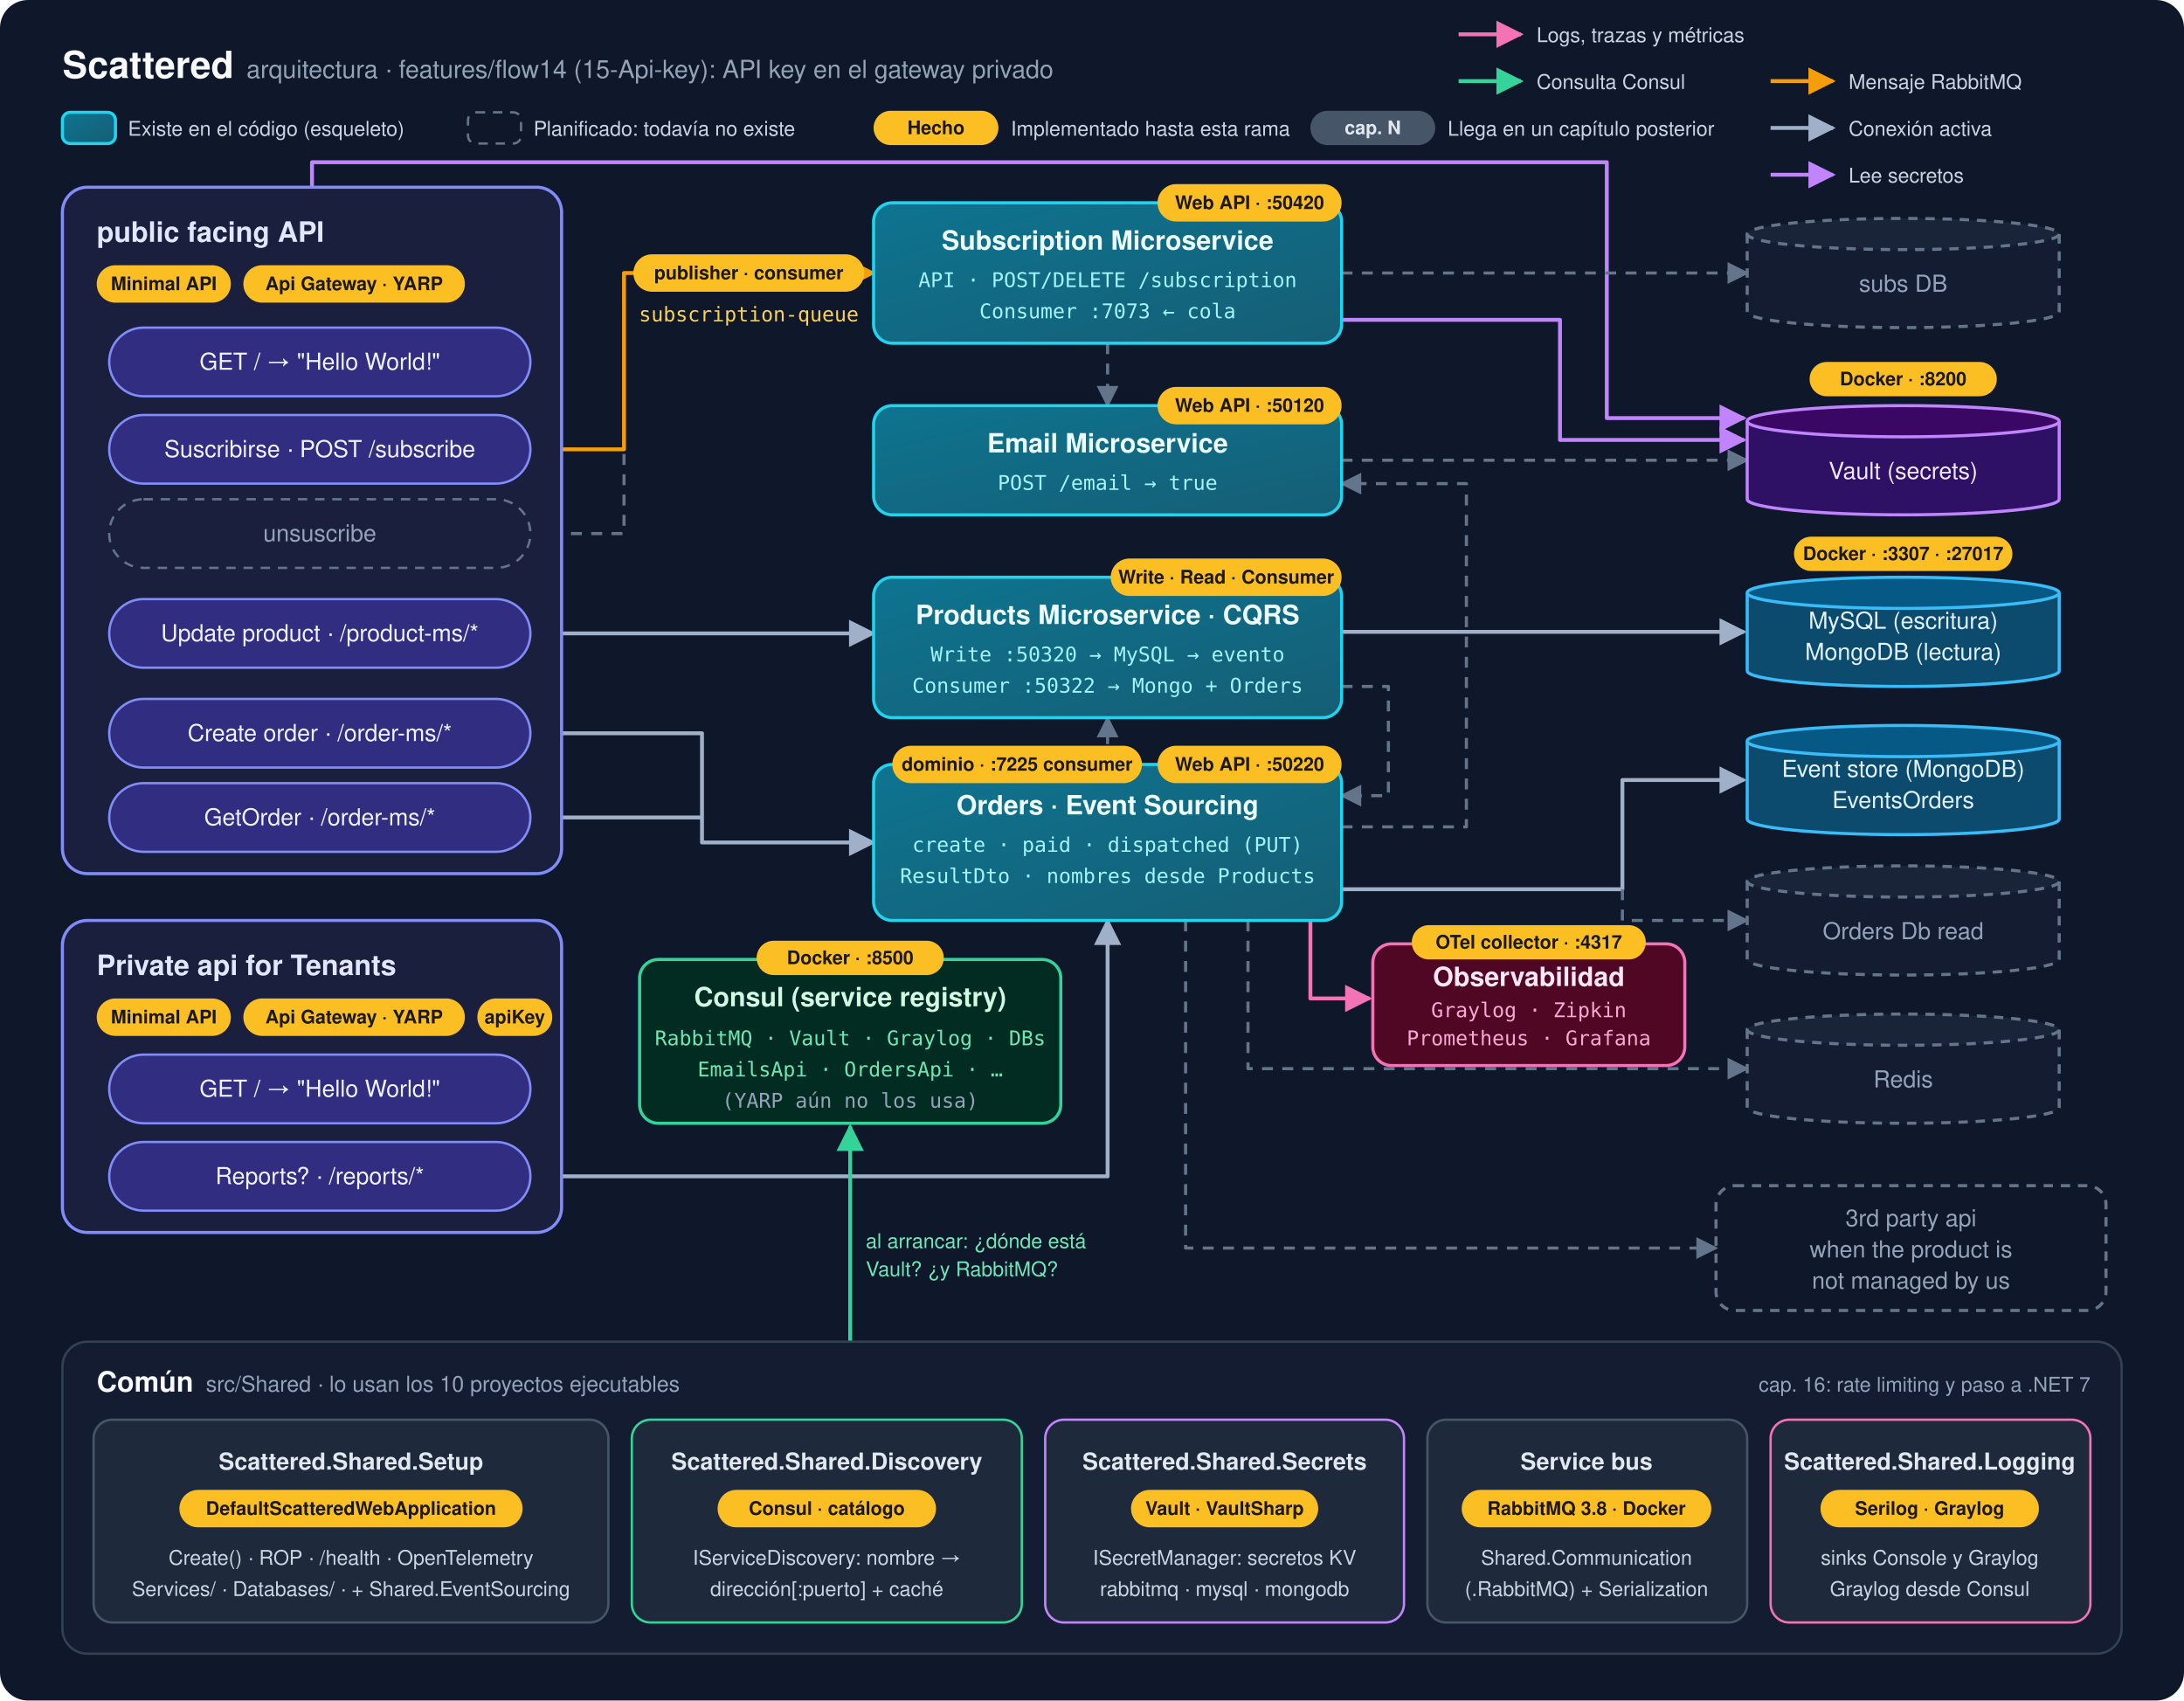
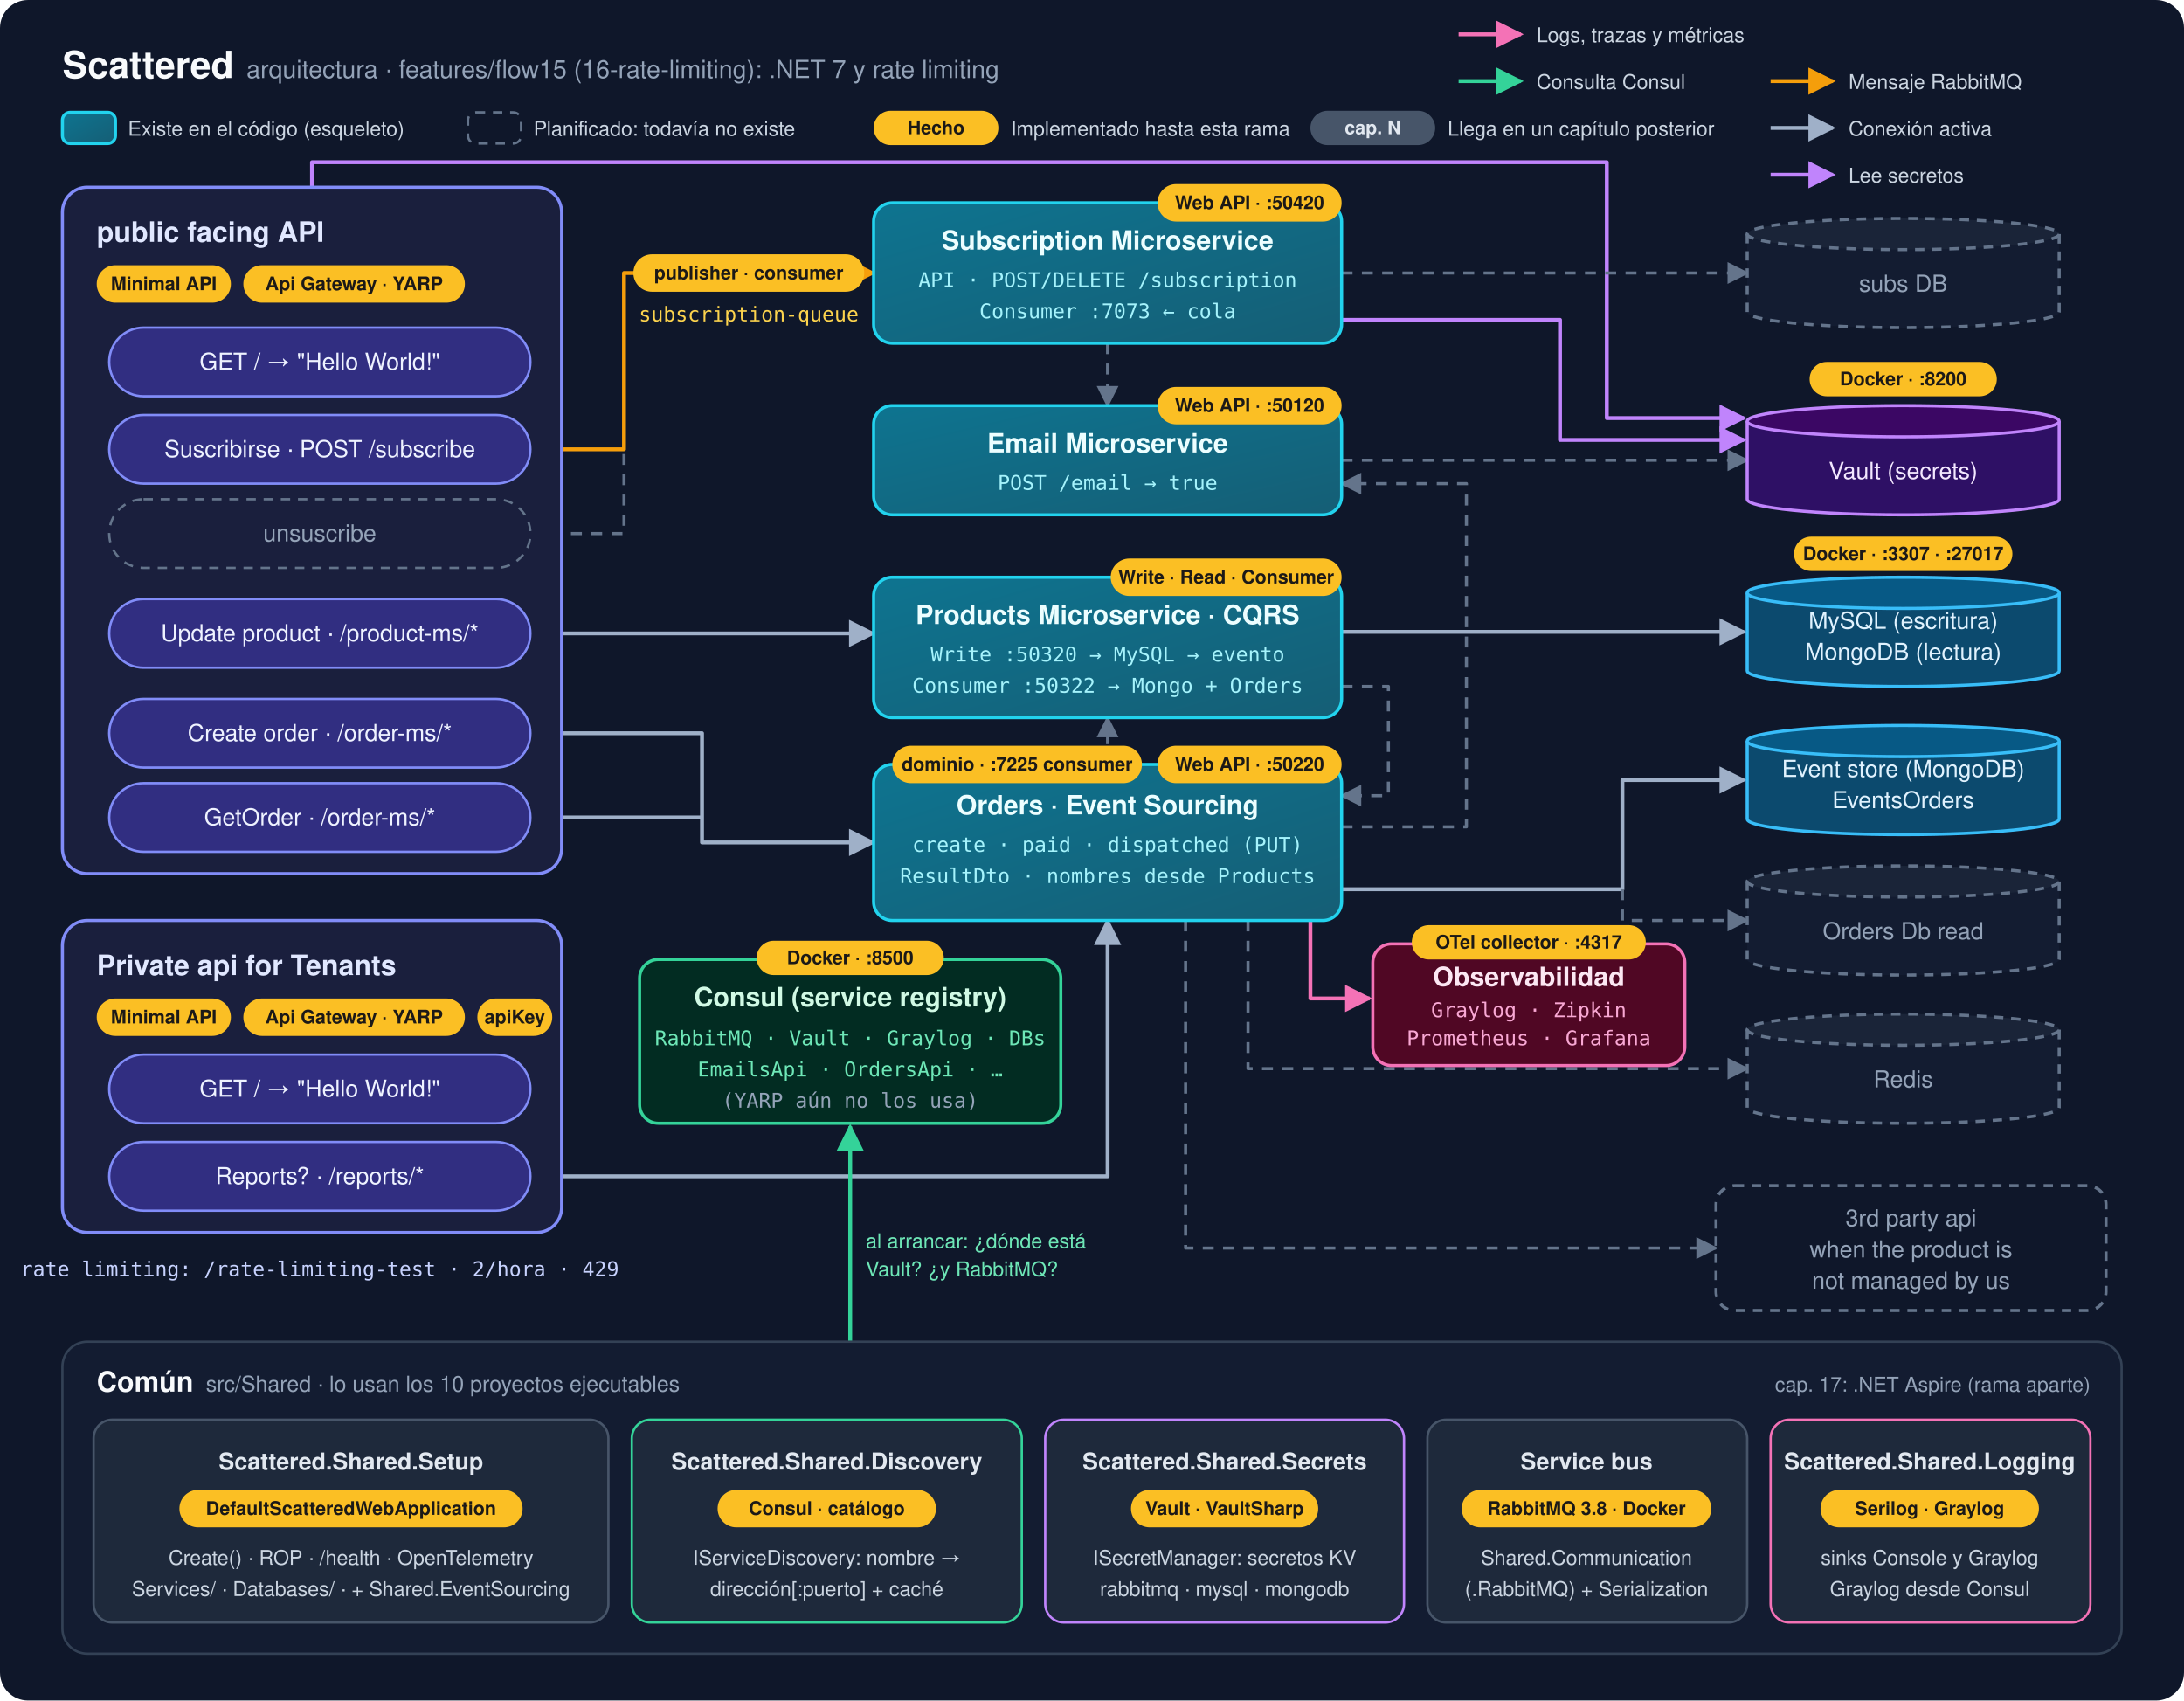
<svg xmlns="http://www.w3.org/2000/svg" viewBox="0 0 1400 1090" width="1400" height="1090" font-family="'Segoe UI', 'Helvetica Neue', Helvetica, Arial, sans-serif">
  <defs>
    <marker id="arrow" viewBox="0 0 10 10" refX="9" refY="5" markerWidth="7" markerHeight="7" orient="auto">
      <path d="M0 0 L10 5 L0 10 z" fill="#64748b" />
    </marker>
    <marker id="arrow-async" viewBox="0 0 10 10" refX="9" refY="5" markerWidth="7" markerHeight="7" orient="auto">
      <path d="M0 0 L10 5 L0 10 z" fill="#f59e0b" />
    </marker>
    <marker id="arrow-live" viewBox="0 0 10 10" refX="9" refY="5" markerWidth="7" markerHeight="7" orient="auto">
      <path d="M0 0 L10 5 L0 10 z" fill="#9fb0c8" />
    </marker>
    <marker id="arrow-discovery" viewBox="0 0 10 10" refX="9" refY="5" markerWidth="7" markerHeight="7" orient="auto">
      <path d="M0 0 L10 5 L0 10 z" fill="#34d399" />
    </marker>
    <marker id="arrow-log" viewBox="0 0 10 10" refX="9" refY="5" markerWidth="7" markerHeight="7" orient="auto">
      <path d="M0 0 L10 5 L0 10 z" fill="#f472b6" />
    </marker>
    <marker id="arrow-secret" viewBox="0 0 10 10" refX="9" refY="5" markerWidth="7" markerHeight="7" orient="auto">
      <path d="M0 0 L10 5 L0 10 z" fill="#c084fc" />
    </marker>
    <linearGradient id="svc" x1="0" y1="0" x2="1" y2="1">
      <stop offset="0" stop-color="#0e7490" />
      <stop offset="1" stop-color="#155e75" />
    </linearGradient>
    <g id="db-live">
      <path d="M0 10 v50 a100 10 0 0 0 200 0 v-50" fill="#2e1065" stroke="#c084fc" stroke-width="2" />
      <ellipse cx="100" cy="10" rx="100" ry="10" fill="#3b0764" stroke="#c084fc" stroke-width="2" />
    </g>
    <g id="db-data">
      <path d="M0 10 v50 a100 10 0 0 0 200 0 v-50" fill="#0c4a6e" stroke="#38bdf8" stroke-width="2" />
      <ellipse cx="100" cy="10" rx="100" ry="10" fill="#075985" stroke="#38bdf8" stroke-width="2" />
    </g>
    <g id="db">
      <path d="M0 10 v50 a100 10 0 0 0 200 0 v-50" fill="#131c31" stroke="#64748b" stroke-width="2" stroke-dasharray="6 5" />
      <ellipse cx="100" cy="10" rx="100" ry="10" fill="#1a2438" stroke="#64748b" stroke-width="2" stroke-dasharray="6 5" />
    </g>
  </defs>
  <style>
    .plan { fill: none; stroke: #64748b; stroke-width: 2; stroke-dasharray: 7 6; stroke-linejoin: round; marker-end: url(#arrow); }
    .async-live { fill: none; stroke: #f59e0b; stroke-width: 2.5; stroke-linejoin: round; marker-end: url(#arrow-async); }
    .tag-warn { fill: #f87171; }
    .secret-live { fill: none; stroke: #c084fc; stroke-width: 2.5; stroke-linejoin: round; marker-end: url(#arrow-secret); }
    .discovery-live { fill: none; stroke: #34d399; stroke-width: 2.5; stroke-linejoin: round; marker-end: url(#arrow-discovery); }
    .log-live { fill: none; stroke: #f472b6; stroke-width: 2.5; stroke-linejoin: round; marker-end: url(#arrow-log); }
    .logs { fill: #500724; stroke: #f472b6; stroke-width: 2; }
    .registry { fill: #022c22; stroke: #34d399; stroke-width: 2; }
    .line { fill: none; stroke: #9fb0c8; stroke-width: 2.5; stroke-linejoin: round; marker-end: url(#arrow-live); }
    .join { fill: none; stroke: #9fb0c8; stroke-width: 2.5; stroke-linejoin: round; }
    .plan-join { fill: none; stroke: #64748b; stroke-width: 2; stroke-dasharray: 7 6; stroke-linejoin: round; }
    .gateway { fill: #1a1f3d; stroke: #818cf8; stroke-width: 2; }
    .gateway-title { fill: #e0e7ff; font-size: 18px; font-weight: 600; }
    .endpoint { fill: #312e81; stroke: #818cf8; stroke-width: 1.5; }
    .endpoint-text { fill: #eef2ff; font-size: 15px; text-anchor: middle; }
    .planned { fill: none; stroke: #64748b; stroke-width: 1.5; stroke-dasharray: 6 5; }
    .planned-text { fill: #94a3b8; font-size: 15px; text-anchor: middle; }
    .service { fill: url(#svc); stroke: #22d3ee; stroke-width: 2; }
    .service-text { fill: #ecfeff; font-size: 17px; font-weight: 600; text-anchor: middle; }
    .code { fill: #a5f3fc; font-size: 13px; text-anchor: middle; font-family: 'SFMono-Regular', Menlo, Consolas, monospace; }
    .db-text { fill: #94a3b8; font-size: 15px; text-anchor: middle; }
    .external { fill: none; stroke: #64748b; stroke-width: 2; stroke-dasharray: 6 5; }
    .tag { fill: #fbbf24; }
    .tag-next { fill: #475569; }
    .tag-text { fill: #1c1917; font-size: 12px; font-weight: 700; text-anchor: middle; }
    .tag-next-text { fill: #e2e8f0; font-size: 12px; font-weight: 700; text-anchor: middle; }
    .panel { fill: #131c31; stroke: #334155; stroke-width: 1.5; }
    .card { fill: #1e293b; stroke: #475569; stroke-width: 1.5; }
    .card-text { fill: #e2e8f0; font-size: 15px; font-weight: 600; text-anchor: middle; }
    .card-note { fill: #cbd5e1; font-size: 13px; text-anchor: middle; }
    .muted { fill: #94a3b8; }
    .legend { fill: #cbd5e1; font-size: 13px; }
  </style>
  <rect width="1400" height="1090" rx="18" fill="#0f172a" />
  <text x="40" y="50" fill="#f8fafc" font-size="24" font-weight="700">Scattered</text>
-   <text x="158" y="50" fill="#94a3b8" font-size="16">arquitectura · features/flow14 (15-Api-key): API key en el gateway privado</text>
+   <text x="158" y="50" fill="#94a3b8" font-size="16">arquitectura · features/flow15 (16-rate-limiting): .NET 7 y rate limiting</text>
  <rect x="40" y="72" width="34" height="20" rx="5" class="service" />
  <text class="legend" x="82" y="87">Existe en el código (esqueleto)</text>
  <rect x="300" y="72" width="34" height="20" rx="5" class="planned" />
  <text class="legend" x="342" y="87">Planificado: todavía no existe</text>
  <rect class="tag" x="560" y="71" width="80" height="22" rx="11" />
  <text class="tag-text" x="600" y="86">Hecho</text>
  <text class="legend" x="648" y="87">Implementado hasta esta rama</text>
  <rect class="tag-next" x="840" y="71" width="80" height="22" rx="11" />
  <text class="tag-next-text" x="880" y="86">cap. N</text>
  <text class="legend" x="928" y="87">Llega en un capítulo posterior</text>
  <path class="line" d="M1135 82 H1175" />
  <text class="legend" x="1185" y="87">Conexión activa</text>
  <path class="async-live" d="M1135 52 H1175" />
  <text class="legend" x="1185" y="57">Mensaje RabbitMQ</text>
  <path class="secret-live" d="M1135 112 H1175" />
  <text class="legend" x="1185" y="117">Lee secretos</text>
  <path class="discovery-live" d="M935 52 H975" />
  <text class="legend" x="985" y="57">Consulta Consul</text>
  <path class="log-live" d="M935 22 H975" />
  <text class="legend" x="985" y="27">Logs, trazas y métricas</text>
  <path class="async-live" d="M340 288 H400 V175 H560" />
  <path class="plan-join" d="M340 342 H400 V288" />
  <path class="line" d="M340 406 H560" />
  <path class="line" d="M340 470 H450 V540 H560" />
  <path class="join" d="M340 524 H450" />
  <path class="line" d="M340 754 H710 V590" />
  <path class="plan" d="M710 220 V260" />
  <path class="secret-live" d="M860 205 H1000 V282 H1118" />
  <path class="secret-live" d="M200 120 V104 H1030 V268 H1118" />
  <path class="plan" d="M710 490 V460" />
  <path class="plan" d="M860 440 H890 V510 H860" />
  <path class="plan" d="M860 530 H940 V310 H860" />
  <path class="plan" d="M860 175 H1120" />
  <path class="plan" d="M860 295 H1120" />
  <path class="line" d="M860 405 H1118" />
  <path class="line" d="M860 570 H1040 V500 H1118" />
  <path class="plan" d="M1040 570 V590 H1120" />
  <path class="plan" d="M800 590 V685 H1120" />
  <path class="plan" d="M760 590 V800 H1100" />
  <path class="discovery-live" d="M545 860 V722" />
  <path class="log-live" d="M840 590 V640 H878" />
  <rect class="gateway" x="40" y="120" width="320" height="440" rx="16" />
  <text class="gateway-title" x="62" y="155">public facing API</text>
  <rect class="tag" x="62" y="170" width="86" height="24" rx="12" />
  <text class="tag-text" x="105" y="186">Minimal API</text>
  <rect class="tag" x="156" y="170" width="142" height="24" rx="12" />
  <text class="tag-text" x="227" y="186">Api Gateway · YARP</text>
  <rect class="endpoint" x="70" y="210" width="270" height="44" rx="22" />
  <text class="endpoint-text" x="205" y="237">GET /  →  "Hello World!"</text>
  <rect class="endpoint" x="70" y="266" width="270" height="44" rx="22" />
  <text class="endpoint-text" x="205" y="293">Suscribirse · POST /subscribe</text>
  <rect class="planned" x="70" y="320" width="270" height="44" rx="22" />
  <text class="planned-text" x="205" y="347">unsuscribe</text>
  <rect class="endpoint" x="70" y="384" width="270" height="44" rx="22" />
  <text class="endpoint-text" x="205" y="411">Update product · /product-ms/*</text>
  <rect class="endpoint" x="70" y="448" width="270" height="44" rx="22" />
  <text class="endpoint-text" x="205" y="475">Create order · /order-ms/*</text>
  <rect class="endpoint" x="70" y="502" width="270" height="44" rx="22" />
  <text class="endpoint-text" x="205" y="529">GetOrder · /order-ms/*</text>
  <rect class="gateway" x="40" y="590" width="320" height="200" rx="16" />
  <text class="gateway-title" x="62" y="625">Private api for Tenants</text>
  <rect class="tag" x="62" y="640" width="86" height="24" rx="12" />
  <text class="tag-text" x="105" y="656">Minimal API</text>
  <rect class="tag" x="156" y="640" width="142" height="24" rx="12" />
  <text class="tag-text" x="227" y="656">Api Gateway · YARP</text>
  <rect class="tag" x="306" y="640" width="48" height="24" rx="12" />
  <text class="tag-text" x="330" y="656">apiKey</text>
+   <text class="code" x="205" y="818" style="fill:#c7d2fe">rate limiting: /rate-limiting-test · 2/hora · 429</text>
  <rect class="endpoint" x="70" y="676" width="270" height="44" rx="22" />
  <text class="endpoint-text" x="205" y="703">GET /  →  "Hello World!"</text>
  <rect class="endpoint" x="70" y="732" width="270" height="44" rx="22" />
  <text class="endpoint-text" x="205" y="759">Reports? · /reports/*</text>
  <rect class="service" x="560" y="130" width="300" height="90" rx="12" />
  <text class="service-text" x="710" y="160">Subscription Microservice</text>
  <text class="code" x="710" y="184">API · POST/DELETE /subscription</text>
  <text class="code" x="710" y="204">Consumer :7073 ← cola</text>
  <rect class="tag" x="742" y="118" width="118" height="24" rx="12" />
  <text class="tag-text" x="801" y="134">Web API · :50420</text>
  <rect class="service" x="560" y="260" width="300" height="70" rx="12" />
  <text class="service-text" x="710" y="290">Email Microservice</text>
  <text class="code" x="710" y="314">POST /email → true</text>
  <rect class="tag" x="742" y="248" width="118" height="24" rx="12" />
  <text class="tag-text" x="801" y="264">Web API · :50120</text>
  <rect class="service" x="560" y="370" width="300" height="90" rx="12" />
  <text class="service-text" x="710" y="400">Products Microservice · CQRS</text>
  <text class="code" x="710" y="424">Write :50320 → MySQL → evento</text>
  <text class="code" x="710" y="444">Consumer :50322 → Mongo + Orders</text>
  <rect class="tag" x="712" y="358" width="148" height="24" rx="12" />
  <text class="tag-text" x="786" y="374">Write · Read · Consumer</text>
  <rect class="service" x="560" y="490" width="300" height="100" rx="12" />
  <text class="service-text" x="710" y="522">Orders · Event Sourcing</text>
  <text class="code" x="710" y="546">create · paid · dispatched (PUT)</text>
  <text class="code" x="710" y="566">ResultDto · nombres desde Products</text>
  <rect class="tag" x="742" y="478" width="118" height="24" rx="12" />
  <text class="tag-text" x="801" y="494">Web API · :50220</text>
  <rect class="tag" x="572" y="478" width="160" height="24" rx="12" />
  <text class="tag-text" x="652" y="494">dominio · :7225 consumer</text>
  <rect class="tag" x="406" y="163" width="148" height="24" rx="12" />
  <text class="tag-text" x="480" y="179">publisher · consumer</text>
  <text class="code" x="480" y="206" style="fill:#fcd34d">subscription-queue</text>
  <rect class="logs" x="880" y="605" width="200" height="78" rx="12" />
  <text class="service-text" x="980" y="632" style="fill:#fce7f3">Observabilidad</text>
  <text class="code" x="980" y="652" style="fill:#f9a8d4">Graylog · Zipkin</text>
  <text class="code" x="980" y="670" style="fill:#f9a8d4">Prometheus · Grafana</text>
  <rect class="tag" x="905" y="593" width="150" height="22" rx="11" />
  <text class="tag-text" x="980" y="608">OTel collector · :4317</text>
  <rect class="registry" x="410" y="615" width="270" height="105" rx="12" />
  <text class="service-text" x="545" y="645" style="fill:#d1fae5">Consul (service registry)</text>
  <text class="code" x="545" y="670" style="fill:#6ee7b7">RabbitMQ · Vault · Graylog · DBs</text>
  <text class="code" x="545" y="690" style="fill:#6ee7b7">EmailsApi · OrdersApi · …</text>
  <text class="code" x="545" y="710" style="fill:#94a3b8">(YARP aún no los usa)</text>
  <rect class="tag" x="485" y="603" width="120" height="22" rx="11" />
  <text class="tag-text" x="545" y="618">Docker · :8500</text>
  <text class="legend" x="555" y="800" style="fill:#6ee7b7">al arrancar: ¿dónde está</text>
  <text class="legend" x="555" y="818" style="fill:#6ee7b7">Vault? ¿y RabbitMQ?</text>
  <use href="#db" x="1120" y="140" />
  <text class="db-text" x="1220" y="187">subs DB</text>
  <use href="#db-live" x="1120" y="260" />
  <text class="db-text" x="1220" y="307" style="fill:#f3e8ff">Vault (secrets)</text>
  <rect class="tag" x="1160" y="232" width="120" height="22" rx="11" />
  <text class="tag-text" x="1220" y="247">Docker · :8200</text>
  <use href="#db-data" x="1120" y="370" />
  <text class="db-text" x="1220" y="403" style="fill:#e0f2fe">MySQL (escritura)</text>
  <text class="db-text" x="1220" y="423" style="fill:#e0f2fe">MongoDB (lectura)</text>
  <rect class="tag" x="1150" y="344" width="140" height="22" rx="11" />
  <text class="tag-text" x="1220" y="359">Docker · :3307 · :27017</text>
  <use href="#db-data" x="1120" y="465" />
  <text class="db-text" x="1220" y="498" style="fill:#e0f2fe">Event store (MongoDB)</text>
  <text class="db-text" x="1220" y="518" style="fill:#e0f2fe">EventsOrders</text>
  <use href="#db" x="1120" y="555" />
  <text class="db-text" x="1220" y="602">Orders Db read</text>
  <use href="#db" x="1120" y="650" />
  <text class="db-text" x="1220" y="697">Redis</text>
  <rect class="external" x="1100" y="760" width="250" height="80" rx="12" />
  <text class="db-text" x="1225" y="786">3rd party api</text>
  <text class="db-text" x="1225" y="806">when the product is</text>
  <text class="db-text" x="1225" y="826">not managed by us</text>
  <rect class="panel" x="40" y="860" width="1320" height="200" rx="16" />
  <text x="62" y="892" fill="#f8fafc" font-size="18" font-weight="600">Común</text>
  <text x="132" y="892" fill="#94a3b8" font-size="14">src/Shared · lo usan los 10 proyectos ejecutables</text>
-   <text x="1340" y="892" fill="#94a3b8" font-size="13" text-anchor="end">cap. 16: rate limiting y paso a .NET 7</text>
+   <text x="1340" y="892" fill="#94a3b8" font-size="13" text-anchor="end">cap. 17: .NET Aspire (rama aparte)</text>
  <rect class="card" x="60" y="910" width="330" height="130" rx="12" />
  <text class="card-text" x="225" y="942">Scattered.Shared.Setup</text>
  <rect class="tag" x="115" y="955" width="220" height="24" rx="12" />
  <text class="tag-text" x="225" y="971">DefaultScatteredWebApplication</text>
  <text class="card-note" x="225" y="1003">Create() · ROP · /health · OpenTelemetry</text>
  <text class="card-note" x="225" y="1023">Services/ · Databases/ · + Shared.EventSourcing</text>
  <rect class="card" x="405" y="910" width="250" height="130" rx="12" style="stroke:#34d399" />
  <text class="card-text" x="530" y="942">Scattered.Shared.Discovery</text>
  <rect class="tag" x="460" y="955" width="140" height="24" rx="12" />
  <text class="tag-text" x="530" y="971">Consul · catálogo</text>
  <text class="card-note" x="530" y="1003">IServiceDiscovery: nombre →</text>
  <text class="card-note" x="530" y="1023">dirección[:puerto] + caché</text>
  <rect class="card" x="670" y="910" width="230" height="130" rx="12" style="stroke:#c084fc" />
  <text class="card-text" x="785" y="942">Scattered.Shared.Secrets</text>
  <rect class="tag" x="725" y="955" width="120" height="24" rx="12" />
  <text class="tag-text" x="785" y="971">Vault · VaultSharp</text>
  <text class="card-note" x="785" y="1003">ISecretManager: secretos KV</text>
  <text class="card-note" x="785" y="1023">rabbitmq · mysql · mongodb</text>
  <rect class="card" x="915" y="910" width="205" height="130" rx="12" />
  <text class="card-text" x="1017" y="942">Service bus</text>
  <rect class="tag" x="937" y="955" width="160" height="24" rx="12" />
  <text class="tag-text" x="1017" y="971">RabbitMQ 3.8 · Docker</text>
  <text class="card-note" x="1017" y="1003">Shared.Communication</text>
  <text class="card-note" x="1017" y="1023">(.RabbitMQ) + Serialization</text>
  <rect class="card" x="1135" y="910" width="205" height="130" rx="12" style="stroke:#f472b6" />
  <text class="card-text" x="1237" y="942">Scattered.Shared.Logging</text>
  <rect class="tag" x="1167" y="955" width="140" height="24" rx="12" />
  <text class="tag-text" x="1237" y="971">Serilog · Graylog</text>
  <text class="card-note" x="1237" y="1003">sinks Console y Graylog</text>
  <text class="card-note" x="1237" y="1023">Graylog desde Consul</text>
</svg>
